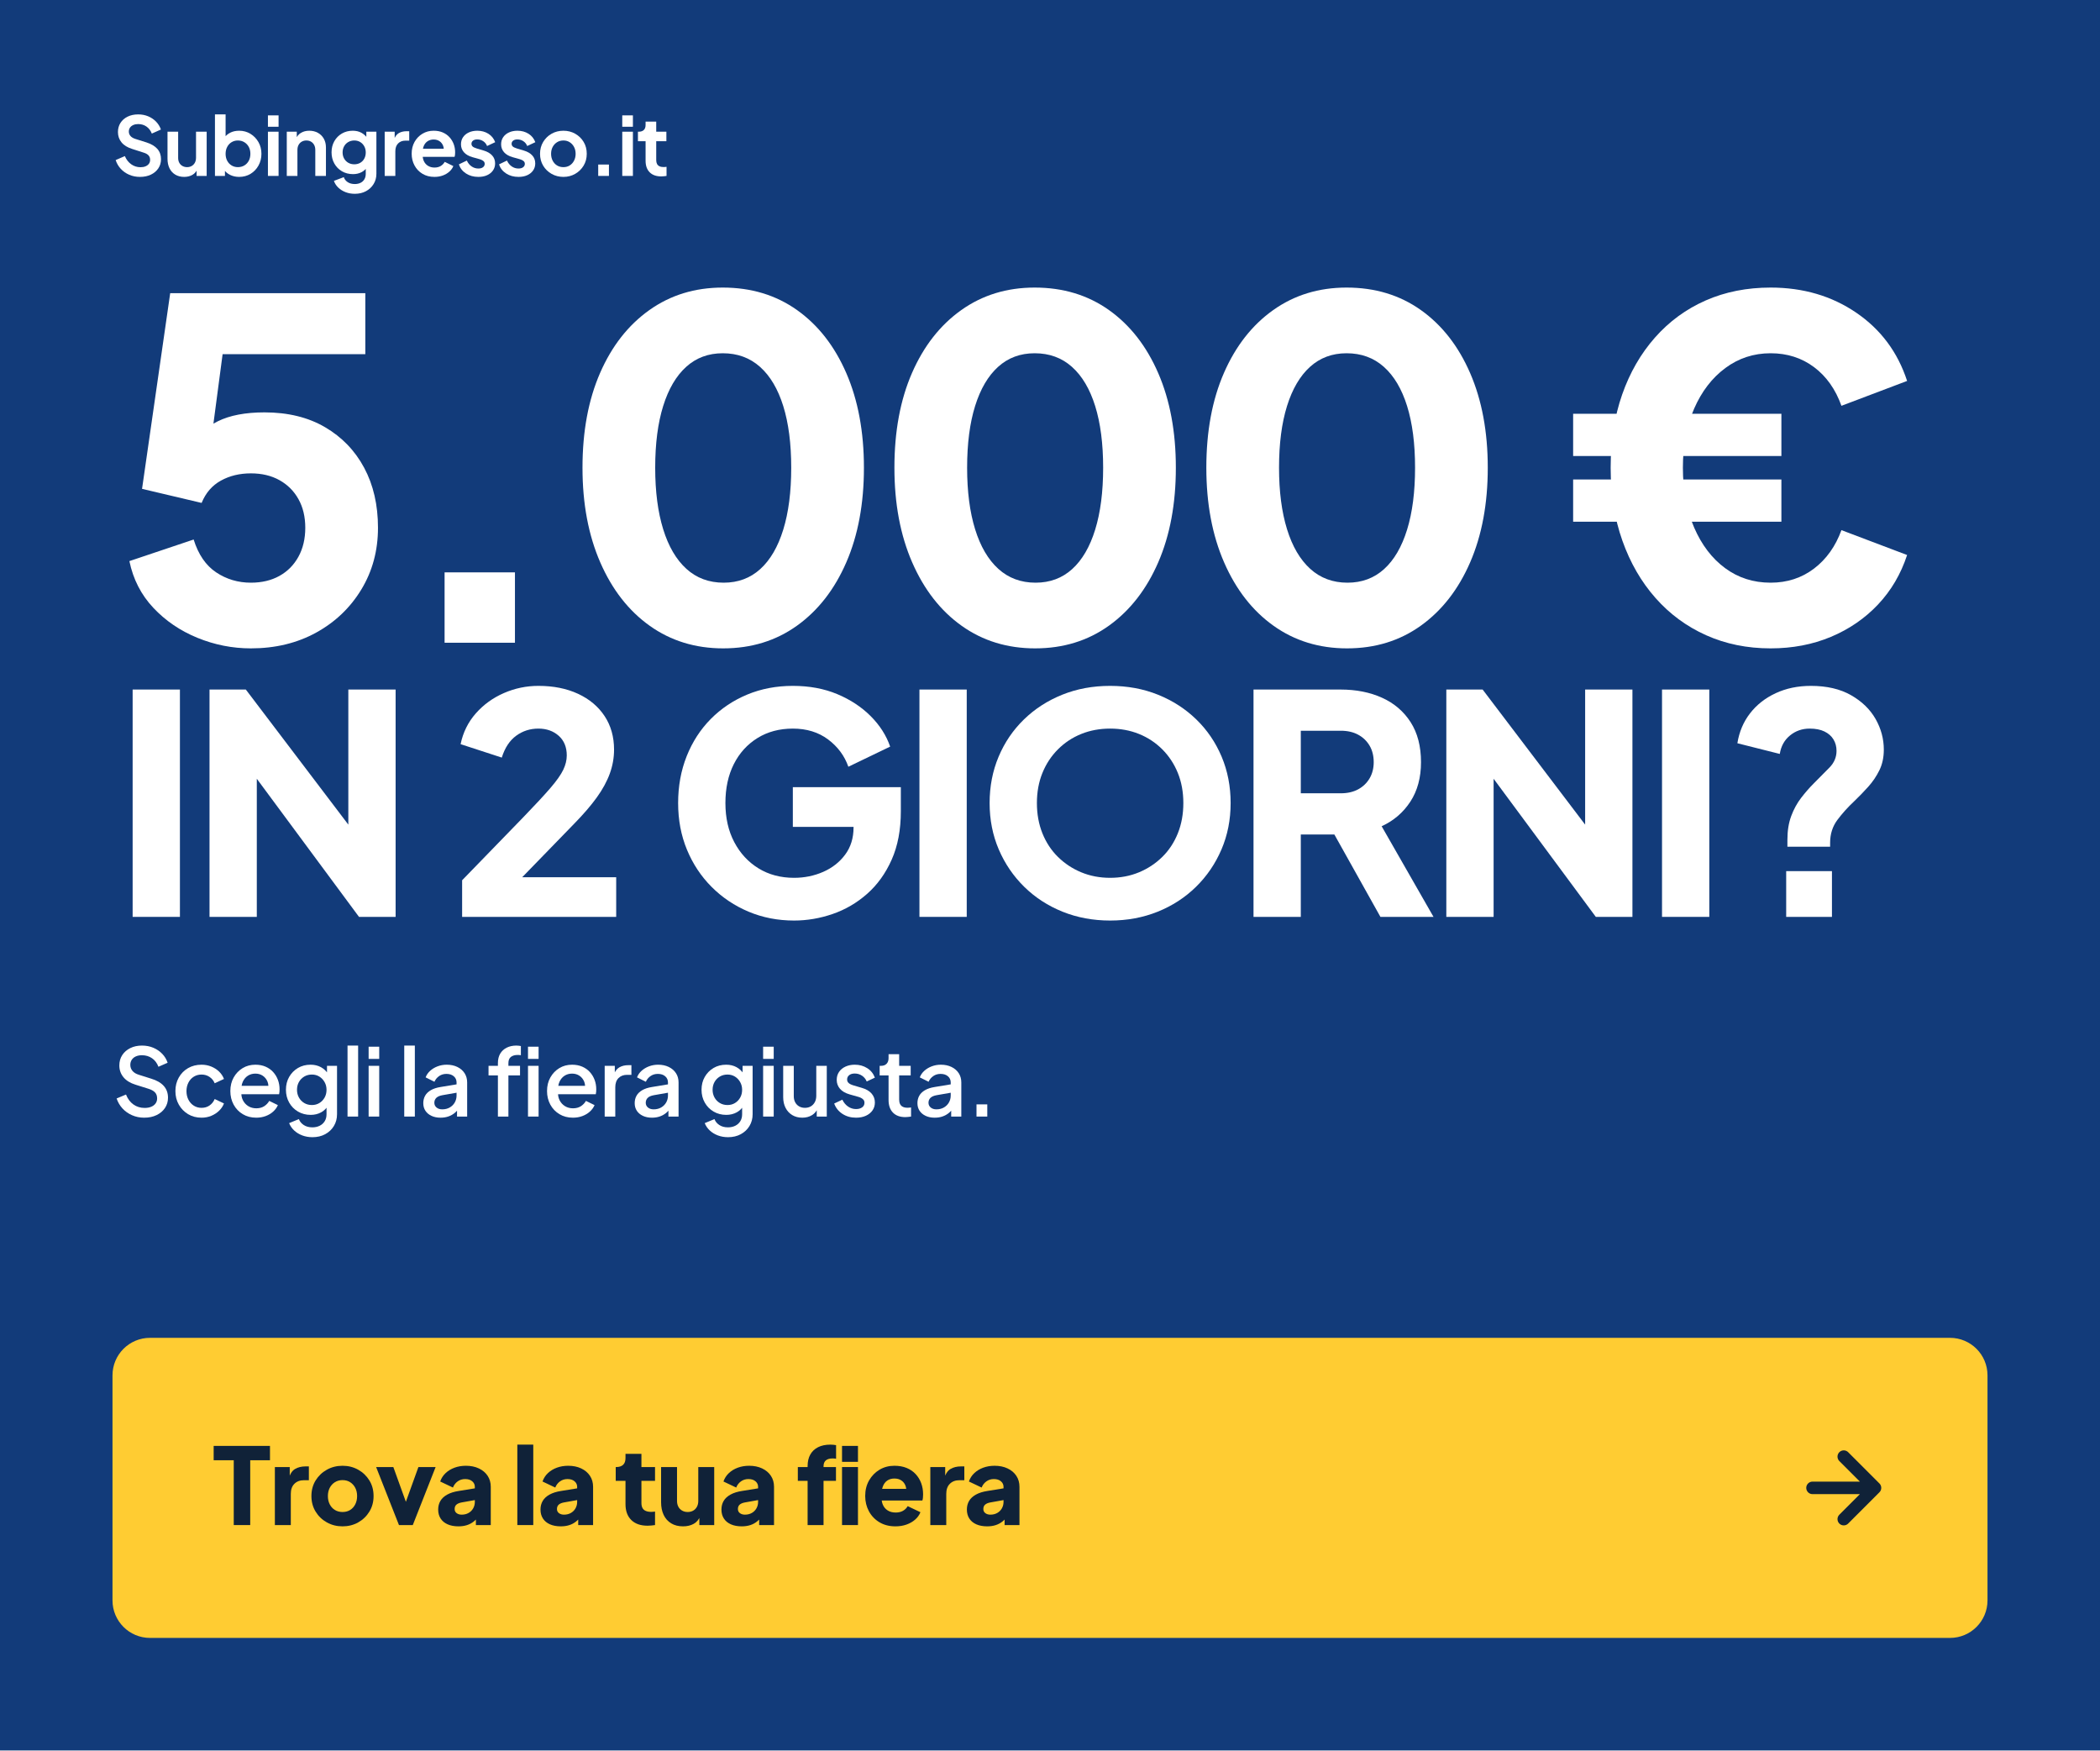
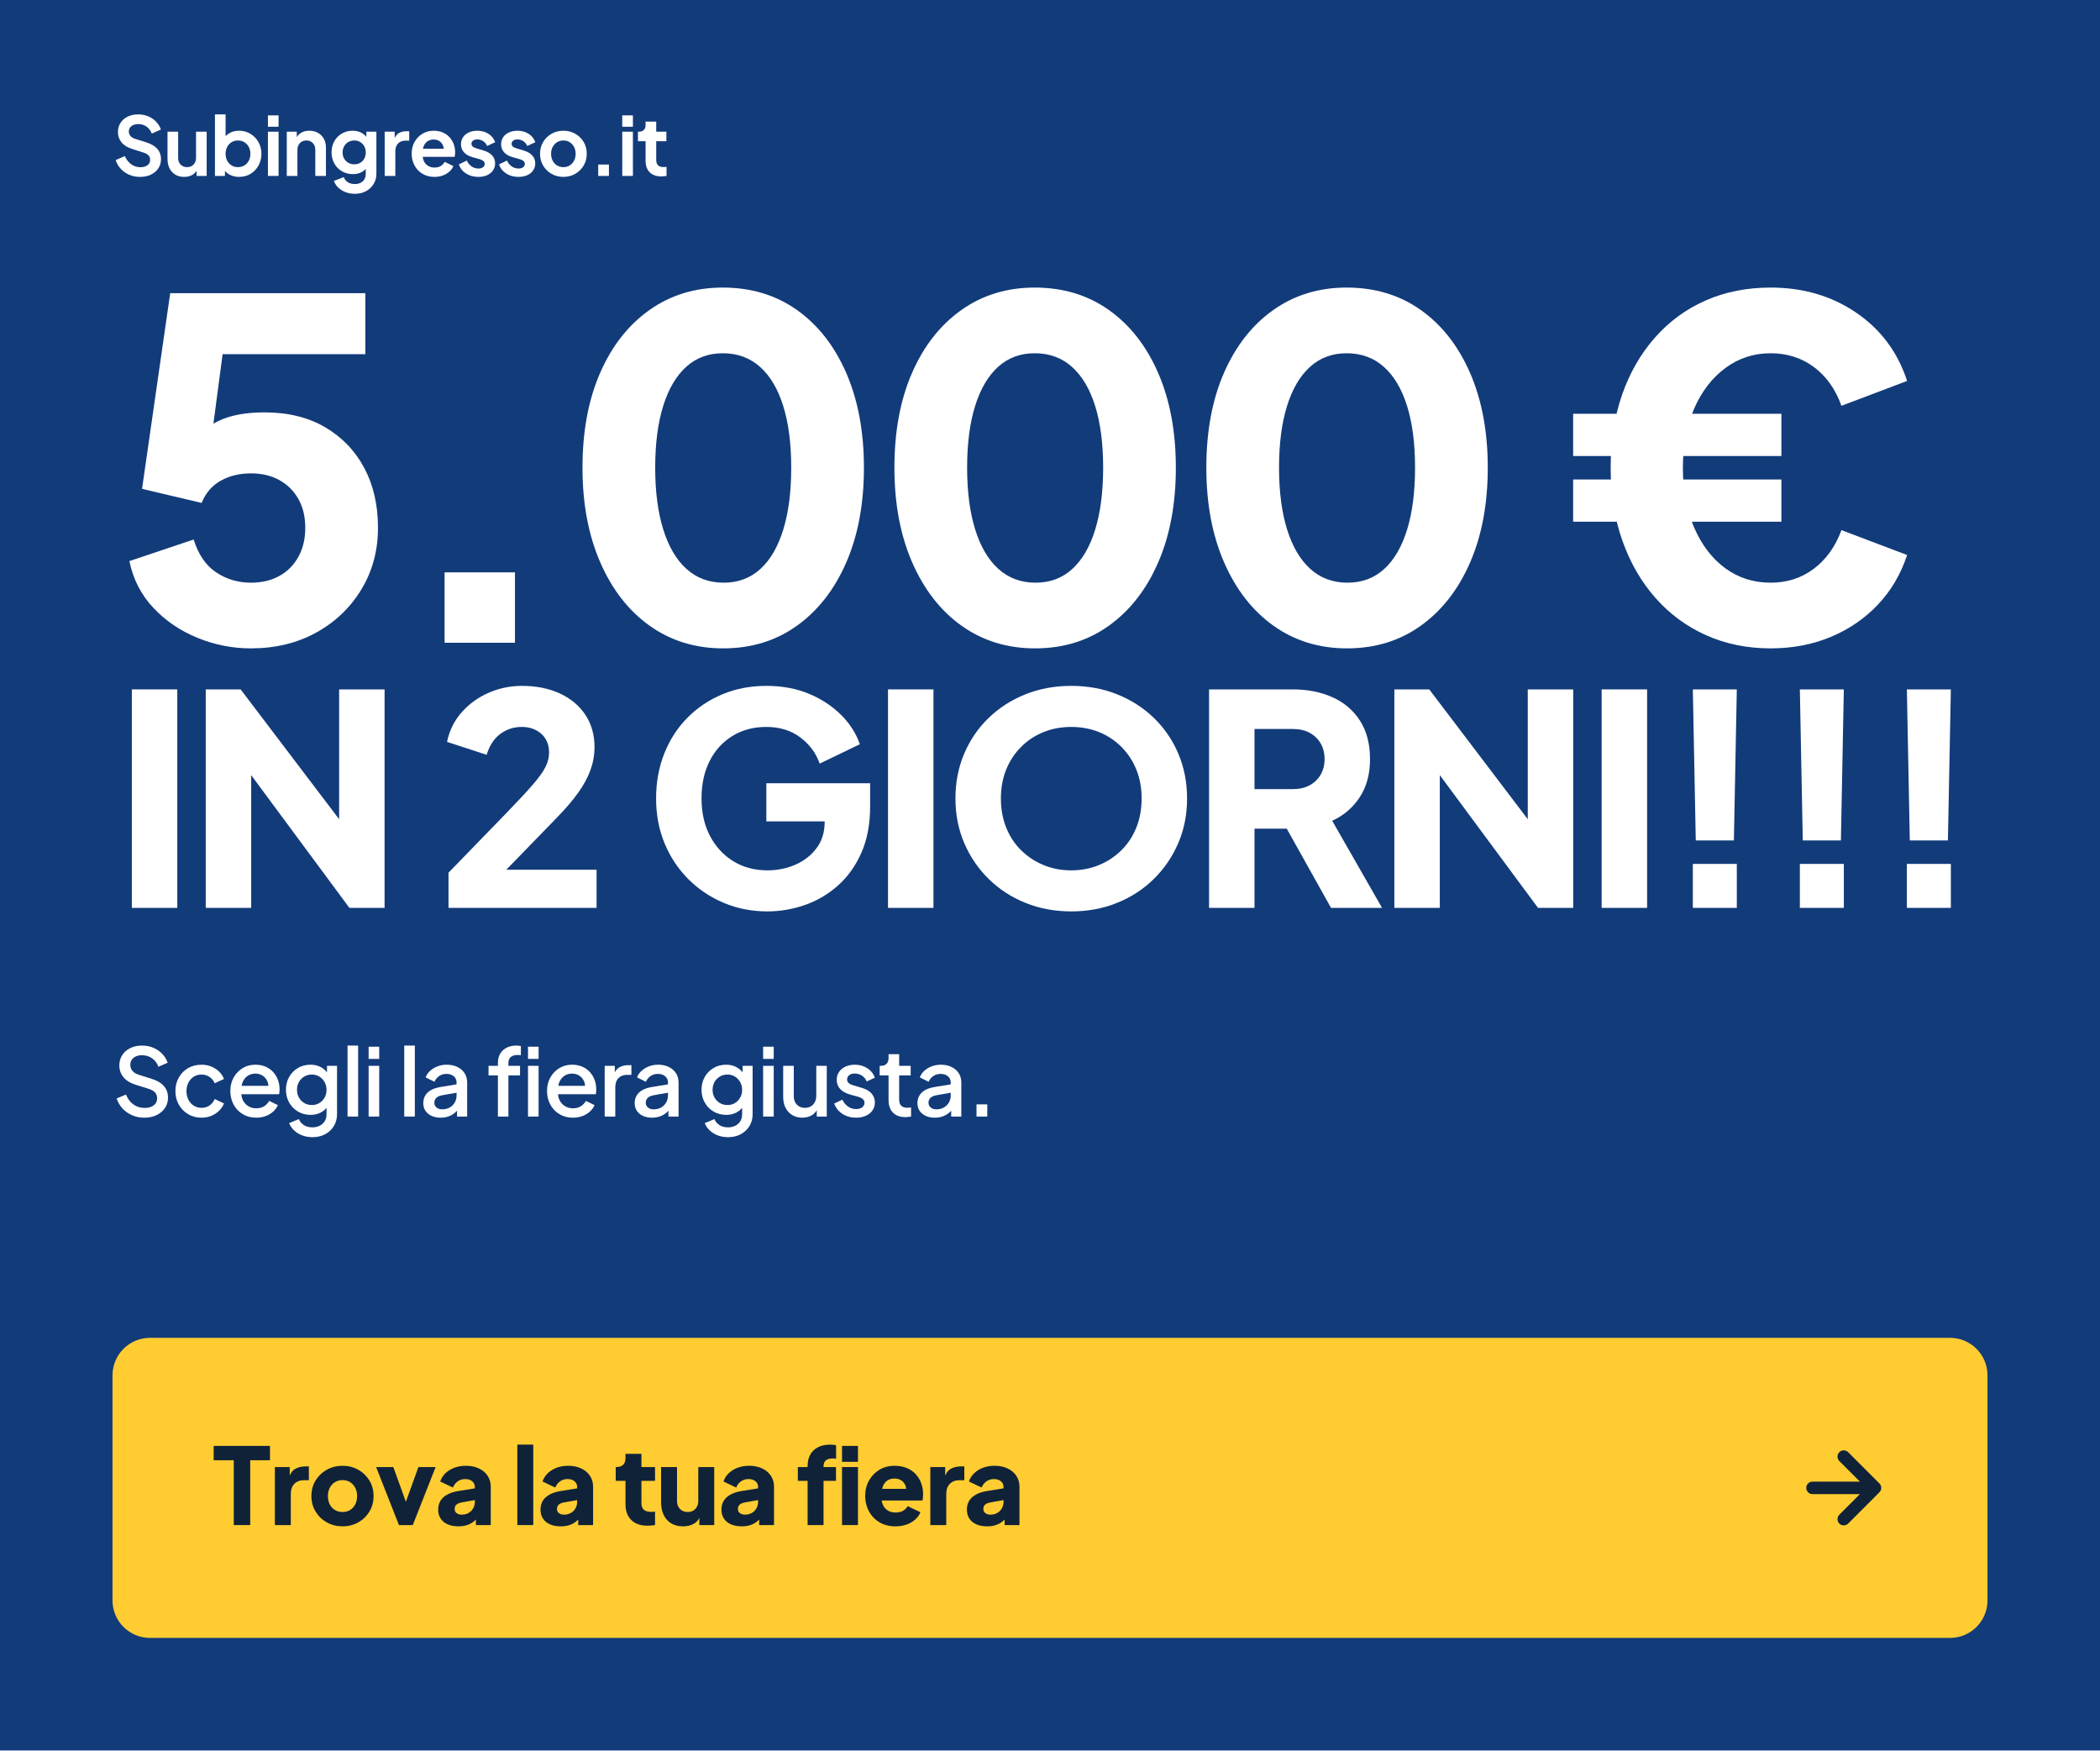
<svg xmlns="http://www.w3.org/2000/svg" width="336" height="280" viewBox="0 0 336 280" role="img" aria-labelledby="title desc">
  <rect width="336" height="280" fill="#123b7a" />
  <g fill="#ffffff">
    <path d="M338 -12Q267 -12 206.5 14.0Q146 40 102.5 86.5Q59 133 39 195L152 244Q179 180 230.0 143.5Q281 107 345 107Q381 107 407.5 118.5Q434 130 448.5 150.0Q463 170 463 198Q463 231 443.5 252.5Q424 274 385 286L242 332Q155 359 111.0 413.0Q67 467 67 540Q67 604 98.5 653.0Q130 702 186.5 729.5Q243 757 316 757Q383 757 439.0 733.5Q495 710 535.5 668.5Q576 627 596 571L484 521Q462 577 418.0 607.5Q374 638 316 638Q282 638 256.0 626.5Q230 615 215.5 594.5Q201 574 201 546Q201 515 221.0 491.5Q241 468 282 455L419 412Q508 383 552.5 332.0Q597 281 597 206Q597 142 564.0 93.0Q531 44 473.0 16.0Q415 -12 338 -12Z" transform="translate(18 28.14) scale(0.013 -0.013)" />
    <path d="M255 -12Q192 -12 145.5 16.0Q99 44 74.5 94.0Q50 144 50 211V544H181V222Q181 188 194.5 162.5Q208 137 233.5 122.5Q259 108 291 108Q323 108 348.0 122.5Q373 137 387.0 163.0Q401 189 401 225V544H532V0H408V107L419 88Q400 38 356.5 13.0Q313 -12 255 -12Z" transform="translate(26.151 28.14) scale(0.013 -0.013)" />
    <path d="M358 -12Q299 -12 249.5 11.5Q200 35 171 79L184 105V0H61V757H192V436L172 463Q200 507 248.0 531.5Q296 556 359 556Q436 556 498.0 518.0Q560 480 596.5 416.0Q633 352 633 272Q633 193 597.0 128.0Q561 63 499.0 25.5Q437 -12 358 -12ZM343 108Q388 108 423.0 129.0Q458 150 477.5 187.0Q497 224 497 272Q497 320 477.5 356.5Q458 393 423.0 414.5Q388 436 343 436Q300 436 265.5 415.0Q231 394 211.5 356.5Q192 319 192 272Q192 224 211.5 187.0Q231 150 265.5 129.0Q300 108 343 108Z" transform="translate(33.6 28.14) scale(0.013 -0.013)" />
    <path d="M61 0V544H192V0ZM61 605V745H192V605Z" transform="translate(42.076 28.14) scale(0.013 -0.013)" />
    <path d="M61 0V544H184V437L174 456Q193 505 236.5 530.5Q280 556 338 556Q398 556 444.5 530.0Q491 504 517.0 457.5Q543 411 543 350V0H412V319Q412 355 398.0 381.0Q384 407 359.5 421.5Q335 436 302 436Q270 436 245.0 421.5Q220 407 206.0 381.0Q192 355 192 319V0Z" transform="translate(45.092 28.14) scale(0.013 -0.013)" />
    <path d="M325 -220Q264 -220 212.0 -200.0Q160 -180 122.5 -144.5Q85 -109 68 -61L190 -15Q202 -53 237.5 -76.5Q273 -100 325 -100Q365 -100 395.5 -85.0Q426 -70 443.0 -41.5Q460 -13 460 27V151L485 121Q457 72 410.0 47.0Q363 22 303 22Q227 22 167.0 57.0Q107 92 73.0 153.0Q39 214 39 290Q39 367 73.0 427.0Q107 487 166.0 521.5Q225 556 300 556Q361 556 407.5 530.5Q454 505 485 457L467 424V544H591V27Q591 -44 556.5 -100.0Q522 -156 462.5 -188.0Q403 -220 325 -220ZM319 143Q361 143 392.5 161.5Q424 180 442.0 213.0Q460 246 460 289Q460 331 441.5 364.5Q423 398 391.5 417.0Q360 436 319 436Q278 436 245.0 417.0Q212 398 193.5 364.5Q175 331 175 289Q175 247 193.5 214.0Q212 181 244.5 162.0Q277 143 319 143Z" transform="translate(52.541 28.14) scale(0.013 -0.013)" />
    <path d="M61 0V544H184V423L174 441Q193 502 233.5 526.0Q274 550 331 550H363V434H316Q260 434 226.0 399.5Q192 365 192 303V0Z" transform="translate(60.757 28.14) scale(0.013 -0.013)" />
    <path d="M319 -12Q235 -12 172.0 26.0Q109 64 74.0 129.0Q39 194 39 273Q39 355 74.5 418.5Q110 482 171.5 519.0Q233 556 309 556Q373 556 421.5 535.0Q470 514 504.0 477.0Q538 440 556.0 392.5Q574 345 574 290Q574 276 572.5 261.0Q571 246 567 235H147V335H493L431 288Q440 334 426.5 370.0Q413 406 382.5 427.0Q352 448 309 448Q268 448 236.0 427.5Q204 407 187.5 367.5Q171 328 175 272Q171 222 188.5 183.5Q206 145 240.5 124.0Q275 103 320 103Q365 103 396.5 122.0Q428 141 446 173L552 121Q536 82 502.0 52.0Q468 22 421.5 5.0Q375 -12 319 -12Z" transform="translate(65.359 28.14) scale(0.013 -0.013)" />
    <path d="M268 -12Q181 -12 116.5 29.5Q52 71 28 142L126 189Q147 143 184.5 117.0Q222 91 268 91Q304 91 325.0 107.0Q346 123 346 149Q346 165 337.5 175.5Q329 186 314.5 193.5Q300 201 283 206L194 231Q125 251 89.5 292.0Q54 333 54 389Q54 439 79.5 476.5Q105 514 150.5 535.0Q196 556 255 556Q332 556 391.0 519.0Q450 482 475 415L375 368Q361 405 328.0 427.0Q295 449 254 449Q221 449 202.0 434.0Q183 419 183 395Q183 380 191.0 369.0Q199 358 213.5 351.0Q228 344 247 338L334 312Q401 292 437.5 252.0Q474 212 474 154Q474 105 448.0 67.5Q422 30 376.0 9.0Q330 -12 268 -12Z" transform="translate(73.055 28.14) scale(0.013 -0.013)" />
    <path d="M268 -12Q181 -12 116.5 29.5Q52 71 28 142L126 189Q147 143 184.5 117.0Q222 91 268 91Q304 91 325.0 107.0Q346 123 346 149Q346 165 337.5 175.5Q329 186 314.5 193.5Q300 201 283 206L194 231Q125 251 89.5 292.0Q54 333 54 389Q54 439 79.5 476.5Q105 514 150.5 535.0Q196 556 255 556Q332 556 391.0 519.0Q450 482 475 415L375 368Q361 405 328.0 427.0Q295 449 254 449Q221 449 202.0 434.0Q183 419 183 395Q183 380 191.0 369.0Q199 358 213.5 351.0Q228 344 247 338L334 312Q401 292 437.5 252.0Q474 212 474 154Q474 105 448.0 67.5Q422 30 376.0 9.0Q330 -12 268 -12Z" transform="translate(79.477 28.14) scale(0.013 -0.013)" />
    <path d="M327 -12Q247 -12 181.5 25.0Q116 62 77.5 126.0Q39 190 39 272Q39 354 77.5 418.0Q116 482 181.0 519.0Q246 556 327 556Q407 556 472.0 519.0Q537 482 575.5 418.5Q614 355 614 272Q614 190 575.0 126.0Q536 62 471.0 25.0Q406 -12 327 -12ZM327 108Q371 108 404.5 129.0Q438 150 457.5 187.5Q477 225 477 272Q477 320 457.5 356.5Q438 393 404.5 414.5Q371 436 327 436Q282 436 248.0 414.5Q214 393 194.5 356.5Q175 320 175 272Q175 225 194.5 187.5Q214 150 248.0 129.0Q282 108 327 108Z" transform="translate(85.899 28.14) scale(0.013 -0.013)" />
    <path d="M123 0V140H255V0Z" transform="translate(94.115 28.14) scale(0.013 -0.013)" />
    <path d="M61 0V544H192V0ZM61 605V745H192V605Z" transform="translate(98.769 28.14) scale(0.013 -0.013)" />
    <path d="M309 -6Q217 -6 166.5 44.5Q116 95 116 187V427H22V544H32Q72 544 94.0 565.0Q116 586 116 626V668H247V544H372V427H247V194Q247 167 256.5 148.0Q266 129 286.5 119.0Q307 109 339 109Q346 109 355.5 110.0Q365 111 374 112V0Q360 -2 342.0 -4.0Q324 -6 309 -6Z" transform="translate(101.785 28.14) scale(0.013 -0.013)" />
  </g>
  <g fill="#ffffff">
    <path d="M295 -12Q236 -12 181.0 10.5Q126 33 87.0 74.5Q48 116 36 174L173 220Q188 172 221.0 150.0Q254 128 295 128Q330 128 356.0 142.5Q382 157 396.5 183.5Q411 210 411 245Q411 280 396.5 306.0Q382 332 356.0 346.5Q330 361 295 361Q259 361 231.0 345.5Q203 330 190 298L63 328L123 745H539V615H186L244 685L203 375L161 412Q186 453 224.5 472.0Q263 491 324 491Q399 491 453.0 459.5Q507 428 536.5 373.0Q566 318 566 245Q566 172 530.5 113.5Q495 55 434.0 21.5Q373 -12 295 -12Z" transform="translate(18 102.8119) scale(0.07504876 -0.07504876)" />
    <path d="M129 0V150H279V0Z" transform="translate(61.4532 102.8119) scale(0.07504876 -0.07504876)" />
    <path d="M350 -12Q261 -12 193.5 36.0Q126 84 88.0 171.0Q50 258 50 373Q50 489 87.5 575.0Q125 661 192.5 709.0Q260 757 349 757Q440 757 507.5 709.0Q575 661 612.5 574.5Q650 488 650 373Q650 258 612.5 171.5Q575 85 507.5 36.5Q440 -12 350 -12ZM351 128Q397 128 429.0 157.0Q461 186 478.0 241.0Q495 296 495 373Q495 450 478.0 504.5Q461 559 428.5 588.0Q396 617 349 617Q303 617 271.0 588.0Q239 559 222.0 504.5Q205 450 205 373Q205 297 222.0 242.0Q239 187 271.5 157.5Q304 128 351 128Z" transform="translate(89.4464 102.8119) scale(0.07504876 -0.07504876)" />
    <path d="M350 -12Q261 -12 193.5 36.0Q126 84 88.0 171.0Q50 258 50 373Q50 489 87.5 575.0Q125 661 192.5 709.0Q260 757 349 757Q440 757 507.5 709.0Q575 661 612.5 574.5Q650 488 650 373Q650 258 612.5 171.5Q575 85 507.5 36.5Q440 -12 350 -12ZM351 128Q397 128 429.0 157.0Q461 186 478.0 241.0Q495 296 495 373Q495 450 478.0 504.5Q461 559 428.5 588.0Q396 617 349 617Q303 617 271.0 588.0Q239 559 222.0 504.5Q205 450 205 373Q205 297 222.0 242.0Q239 187 271.5 157.5Q304 128 351 128Z" transform="translate(139.3539 102.8119) scale(0.07504876 -0.07504876)" />
    <path d="M350 -12Q261 -12 193.5 36.0Q126 84 88.0 171.0Q50 258 50 373Q50 489 87.5 575.0Q125 661 192.5 709.0Q260 757 349 757Q440 757 507.5 709.0Q575 661 612.5 574.5Q650 488 650 373Q650 258 612.5 171.5Q575 85 507.5 36.5Q440 -12 350 -12ZM351 128Q397 128 429.0 157.0Q461 186 478.0 241.0Q495 296 495 373Q495 450 478.0 504.5Q461 559 428.5 588.0Q396 617 349 617Q303 617 271.0 588.0Q239 559 222.0 504.5Q205 450 205 373Q205 297 222.0 242.0Q239 187 271.5 157.5Q304 128 351 128Z" transform="translate(189.2613 102.8119) scale(0.07504876 -0.07504876)" />
    <path d="M443 -12Q368 -12 305.5 16.0Q243 44 197.5 95.5Q152 147 127.0 217.5Q102 288 102 373Q102 459 126.5 529.0Q151 599 196.5 650.5Q242 702 304.5 729.5Q367 757 443 757Q547 757 625.5 703.5Q704 650 734 558L594 505Q575 558 535.5 587.5Q496 617 443 617Q389 617 346.5 585.5Q304 554 280.0 499.0Q256 444 256 373Q256 301 280.0 245.5Q304 190 346.0 159.0Q388 128 443 128Q496 128 535.5 158.0Q575 188 594 240L734 187Q714 126 672.0 81.5Q630 37 571.5 12.5Q513 -12 443 -12ZM22 258V348H466V258ZM22 398V488H466V398Z" transform="translate(250.0508 102.8119) scale(0.07504876 -0.07504876)" />
  </g>
  <g fill="#ffffff">
-     <path d="M66 0V745H221V0Z" transform="translate(18 146.6642) scale(0.04881339 -0.04881339)" />
-     <path d="M66 0V745H185L585 218L521 203V745H676V0H556L163 531L221 546V0Z" transform="translate(30.301 146.6642) scale(0.04881339 -0.04881339)" />
-     <path d="M42 0V120L242 326Q301 387 331.5 422.5Q362 458 373.5 482.0Q385 506 385 529Q385 570 358.5 593.5Q332 617 292 617Q251 617 219.0 593.5Q187 570 172 522L37 566Q49 624 87.0 667.0Q125 710 179.0 733.5Q233 757 292 757Q366 757 422.0 731.0Q478 705 509.0 658.0Q540 611 540 548Q540 508 526.0 469.5Q512 431 483.5 391.5Q455 352 410 306L239 130H547V0Z" transform="translate(71.89 146.6642) scale(0.04881339 -0.04881339)" />
-     <path d="M424 -12Q344 -12 275.0 17.0Q206 46 154.0 98.0Q102 150 73.0 220.0Q44 290 44 373Q44 456 72.0 526.5Q100 597 151.0 648.5Q202 700 270.5 728.5Q339 757 420 757Q501 757 565.5 730.0Q630 703 675.0 658.0Q720 613 739 558L602 492Q583 546 535.5 581.5Q488 617 420 617Q354 617 304.0 586.0Q254 555 226.5 500.5Q199 446 199 373Q199 300 228.0 245.0Q257 190 307.5 159.0Q358 128 424 128Q475 128 519.5 147.5Q564 167 591.5 204.0Q619 241 619 293V355L690 295H420V425H774V346Q774 255 744.0 187.5Q714 120 663.5 75.5Q613 31 550.5 9.5Q488 -12 424 -12Z" transform="translate(106.3522 146.6642) scale(0.04881339 -0.04881339)" />
-     <path d="M66 0V745H221V0Z" transform="translate(143.8897 146.6642) scale(0.04881339 -0.04881339)" />
-     <path d="M439 -12Q355 -12 283.0 17.0Q211 46 157.5 98.5Q104 151 74.0 221.0Q44 291 44 373Q44 455 73.5 525.0Q103 595 156.5 647.0Q210 699 282.0 728.0Q354 757 439 757Q524 757 596.0 728.0Q668 699 721.5 647.0Q775 595 804.5 525.0Q834 455 834 373Q834 291 804.0 221.0Q774 151 720.5 98.5Q667 46 595.0 17.0Q523 -12 439 -12ZM439 128Q490 128 533.5 146.0Q577 164 610.0 196.5Q643 229 661.0 274.0Q679 319 679 373Q679 427 661.0 471.5Q643 516 610.0 549.0Q577 582 533.5 599.5Q490 617 439 617Q388 617 344.5 599.5Q301 582 268.0 549.0Q235 516 217.0 471.5Q199 427 199 373Q199 319 217.0 274.0Q235 229 268.0 196.5Q301 164 344.5 146.0Q388 128 439 128Z" transform="translate(156.1907 146.6642) scale(0.04881339 -0.04881339)" />
-     <path d="M66 0V745H351Q428 745 487.5 718.0Q547 691 581.0 638.0Q615 585 615 507Q615 431 580.0 377.5Q545 324 486 297L656 0H482L298 329L398 270H221V0ZM221 405H352Q385 405 409.0 418.0Q433 431 446.5 454.0Q460 477 460 507Q460 538 446.5 561.0Q433 584 409.0 597.0Q385 610 352 610H221Z" transform="translate(197.3404 146.6642) scale(0.04881339 -0.04881339)" />
-     <path d="M66 0V745H185L585 218L521 203V745H676V0H556L163 531L221 546V0Z" transform="translate(228.1905 146.6642) scale(0.04881339 -0.04881339)" />
-     <path d="M66 0V745H221V0Z" transform="translate(262.7015 146.6642) scale(0.04881339 -0.04881339)" />
-     <path d="M225 230V253Q225 297 237.5 330.5Q250 364 270.0 390.0Q290 416 311 437Q340 466 363.0 489.5Q386 513 386 544Q386 565 376.0 581.5Q366 598 346.5 607.5Q327 617 298 617Q261 617 233.5 594.5Q206 572 200 534L61 569Q70 625 102.5 667.0Q135 709 186.5 733.0Q238 757 302 757Q380 757 433.5 726.5Q487 696 514.0 648.5Q541 601 541 548Q541 510 526.5 480.5Q512 451 490.0 426.5Q468 402 444 379Q413 350 389.0 318.0Q365 286 365 243V230ZM221 0V150H371V0Z" transform="translate(275.0025 146.6642) scale(0.04881339 -0.04881339)" />
+     <path d="M66 0V745H221V0Z" transform="translate(18 145.2246) scale(0.04691165 -0.04691165)" />
+     <path d="M66 0V745H185L585 218L521 203V745H676V0H556L163 531L221 546V0Z" transform="translate(29.8217 145.2246) scale(0.04691165 -0.04691165)" />
+     <path d="M42 0V120L242 326Q301 387 331.5 422.5Q362 458 373.5 482.0Q385 506 385 529Q385 570 358.5 593.5Q332 617 292 617Q251 617 219.0 593.5Q187 570 172 522L37 566Q49 624 87.0 667.0Q125 710 179.0 733.5Q233 757 292 757Q366 757 422.0 731.0Q478 705 509.0 658.0Q540 611 540 548Q540 508 526.0 469.5Q512 431 483.5 391.5Q455 352 410 306L239 130H547V0Z" transform="translate(69.7905 145.2246) scale(0.04691165 -0.04691165)" />
+     <path d="M424 -12Q344 -12 275.0 17.0Q206 46 154.0 98.0Q102 150 73.0 220.0Q44 290 44 373Q44 456 72.0 526.5Q100 597 151.0 648.5Q202 700 270.5 728.5Q339 757 420 757Q501 757 565.5 730.0Q630 703 675.0 658.0Q720 613 739 558L602 492Q583 546 535.5 581.5Q488 617 420 617Q354 617 304.0 586.0Q254 555 226.5 500.5Q199 446 199 373Q199 300 228.0 245.0Q257 190 307.5 159.0Q358 128 424 128Q475 128 519.5 147.5Q564 167 591.5 204.0Q619 241 619 293V355L690 295H420V425H774V346Q774 255 744.0 187.5Q714 120 663.5 75.5Q613 31 550.5 9.5Q488 -12 424 -12Z" transform="translate(102.9101 145.2246) scale(0.04691165 -0.04691165)" />
+     <path d="M66 0V745H221V0Z" transform="translate(138.9851 145.2246) scale(0.04691165 -0.04691165)" />
+     <path d="M439 -12Q355 -12 283.0 17.0Q211 46 157.5 98.5Q104 151 74.0 221.0Q44 291 44 373Q44 455 73.5 525.0Q103 595 156.5 647.0Q210 699 282.0 728.0Q354 757 439 757Q524 757 596.0 728.0Q668 699 721.5 647.0Q775 595 804.5 525.0Q834 455 834 373Q834 291 804.0 221.0Q774 151 720.5 98.5Q667 46 595.0 17.0Q523 -12 439 -12ZM439 128Q490 128 533.5 146.0Q577 164 610.0 196.5Q643 229 661.0 274.0Q679 319 679 373Q679 427 661.0 471.5Q643 516 610.0 549.0Q577 582 533.5 599.5Q490 617 439 617Q388 617 344.5 599.5Q301 582 268.0 549.0Q235 516 217.0 471.5Q199 427 199 373Q199 319 217.0 274.0Q235 229 268.0 196.5Q301 164 344.5 146.0Q388 128 439 128Z" transform="translate(150.8069 145.2246) scale(0.04691165 -0.04691165)" />
+     <path d="M66 0V745H351Q428 745 487.5 718.0Q547 691 581.0 638.0Q615 585 615 507Q615 431 580.0 377.5Q545 324 486 297L656 0H482L298 329L398 270H221V0ZM221 405H352Q385 405 409.0 418.0Q433 431 446.5 454.0Q460 477 460 507Q460 538 446.5 561.0Q433 584 409.0 597.0Q385 610 352 610H221Z" transform="translate(190.3534 145.2246) scale(0.04691165 -0.04691165)" />
+     <path d="M66 0V745H185L585 218L521 203V745H676V0H556L163 531L221 546V0Z" transform="translate(220.0016 145.2246) scale(0.04691165 -0.04691165)" />
+     <path d="M66 0V745H221V0Z" transform="translate(253.1681 145.2246) scale(0.04691165 -0.04691165)" />
+     <path d="M135 230 125 745H275L265 230ZM125 0V150H275V0Z" transform="translate(264.9898 145.2246) scale(0.04691165 -0.04691165)" />
+     <path d="M135 230 125 745H275L265 230ZM125 0V150H275V0Z" transform="translate(282.1126 145.2246) scale(0.04691165 -0.04691165)" />
+     <path d="M135 230 125 745H275L265 230ZM125 0V150H275V0Z" transform="translate(299.2353 145.2246) scale(0.04691165 -0.04691165)" />
  </g>
  <g fill="#ffffff">
    <path d="M338 -12Q268 -12 208.0 14.5Q148 41 106.0 87.0Q64 133 44 193L144 235Q171 166 223.0 129.0Q275 92 343 92Q383 92 413.0 104.5Q443 117 459.5 140.0Q476 163 476 193Q476 234 453.0 258.0Q430 282 385 296L245 340Q161 366 117.0 419.5Q73 473 73 545Q73 608 104.0 655.5Q135 703 189.5 730.0Q244 757 314 757Q381 757 436.0 733.5Q491 710 530.5 669.0Q570 628 588 574L490 531Q468 590 421.5 622.0Q375 654 314 654Q277 654 249.0 641.5Q221 629 205.5 605.5Q190 582 190 551Q190 515 213.0 487.0Q236 459 283 445L413 404Q502 377 547.0 326.5Q592 276 592 201Q592 139 559.5 91.0Q527 43 470.0 15.5Q413 -12 338 -12Z" transform="translate(18 178.605) scale(0.015 -0.015)" />
    <path d="M323 -12Q242 -12 179.5 25.5Q117 63 80.5 127.0Q44 191 44 272Q44 352 80.0 416.0Q116 480 179.0 516.5Q242 553 323 553Q378 553 426.0 533.5Q474 514 509.5 480.0Q545 446 562 401L463 355Q446 397 408.5 422.5Q371 448 323 448Q277 448 240.5 425.5Q204 403 183.0 362.5Q162 322 162 271Q162 220 183.0 179.5Q204 139 240.5 116.0Q277 93 323 93Q372 93 408.5 118.5Q445 144 463 187L562 140Q546 97 510.5 62.5Q475 28 427.0 8.0Q379 -12 323 -12Z" transform="translate(27.405 178.605) scale(0.015 -0.015)" />
    <path d="M320 -12Q239 -12 176.5 25.5Q114 63 79.0 127.5Q44 192 44 272Q44 354 79.5 417.0Q115 480 175.0 516.5Q235 553 311 553Q372 553 420.0 532.0Q468 511 501.0 474.5Q534 438 551.5 391.0Q569 344 569 291Q569 278 568.0 264.0Q567 250 564 238H133V328H500L446 287Q456 336 439.5 374.5Q423 413 389.5 435.5Q356 458 311 458Q266 458 231.0 435.5Q196 413 177.0 371.5Q158 330 162 271Q157 216 177.5 175.0Q198 134 235.5 111.0Q273 88 321 88Q370 88 404.5 110.0Q439 132 459 167L551 122Q535 84 501.5 53.5Q468 23 421.5 5.5Q375 -12 320 -12Z" transform="translate(36.195 178.605) scale(0.015 -0.015)" />
    <path d="M327 -220Q268 -220 218.0 -201.0Q168 -182 132.0 -148.5Q96 -115 78 -70L182 -27Q196 -65 233.5 -90.0Q271 -115 326 -115Q369 -115 403.0 -98.5Q437 -82 457.0 -50.5Q477 -19 477 25V147L497 124Q469 72 419.5 45.0Q370 18 308 18Q233 18 173.0 53.0Q113 88 78.5 149.0Q44 210 44 286Q44 363 78.5 423.0Q113 483 172.0 518.0Q231 553 307 553Q369 553 417.5 526.5Q466 500 497 450L482 422V541H589V25Q589 -45 555.5 -100.5Q522 -156 463.0 -188.0Q404 -220 327 -220ZM321 123Q366 123 401.0 144.5Q436 166 456.5 202.5Q477 239 477 285Q477 331 456.0 368.0Q435 405 400.0 426.5Q365 448 321 448Q275 448 239.0 426.5Q203 405 182.5 368.5Q162 332 162 285Q162 240 182.5 203.0Q203 166 239.0 144.5Q275 123 321 123Z" transform="translate(45.09 178.605) scale(0.015 -0.015)" />
    <path d="M66 0V757H179V0Z" transform="translate(54.615 178.605) scale(0.015 -0.015)" />
    <path d="M66 0V541H179V0ZM66 615V745H179V615Z" transform="translate(57.99 178.605) scale(0.015 -0.015)" />
    <path d="M66 0V757H179V0Z" transform="translate(63.69 178.605) scale(0.015 -0.015)" />
    <path d="M228 -12Q173 -12 131.5 7.5Q90 27 67.0 61.5Q44 96 44 143Q44 187 63.5 222.0Q83 257 124.0 281.0Q165 305 227 315L415 346V257L249 228Q204 220 183.0 199.5Q162 179 162 147Q162 116 185.5 96.5Q209 77 246 77Q292 77 326.5 97.0Q361 117 380.0 150.5Q399 184 399 225V364Q399 404 369.5 429.5Q340 455 291 455Q246 455 212.5 431.5Q179 408 163 371L69 418Q84 458 118.0 488.5Q152 519 197.5 536.0Q243 553 294 553Q358 553 407.5 529.0Q457 505 484.5 462.5Q512 420 512 364V0H404V98L427 95Q408 62 378.5 38.0Q349 14 311.5 1.0Q274 -12 228 -12Z" transform="translate(67.065 178.605) scale(0.015 -0.015)" />
    <path d="M127 0V439H27V541H127V569Q127 630 152.0 671.5Q177 713 221.5 735.0Q266 757 324 757Q335 757 349.0 755.5Q363 754 372 752V654Q364 656 354.0 656.5Q344 657 338 657Q293 657 266.0 636.5Q239 616 239 569V541H363V439H239V0Z" transform="translate(77.76 178.605) scale(0.015 -0.015)" />
    <path d="M66 0V541H179V0ZM66 615V745H179V615Z" transform="translate(83.49 178.605) scale(0.015 -0.015)" />
    <path d="M320 -12Q239 -12 176.5 25.5Q114 63 79.0 127.5Q44 192 44 272Q44 354 79.5 417.0Q115 480 175.0 516.5Q235 553 311 553Q372 553 420.0 532.0Q468 511 501.0 474.5Q534 438 551.5 391.0Q569 344 569 291Q569 278 568.0 264.0Q567 250 564 238H133V328H500L446 287Q456 336 439.5 374.5Q423 413 389.5 435.5Q356 458 311 458Q266 458 231.0 435.5Q196 413 177.0 371.5Q158 330 162 271Q157 216 177.5 175.0Q198 134 235.5 111.0Q273 88 321 88Q370 88 404.5 110.0Q439 132 459 167L551 122Q535 84 501.5 53.5Q468 23 421.5 5.5Q375 -12 320 -12Z" transform="translate(86.865 178.605) scale(0.015 -0.015)" />
    <path d="M66 0V541H174V432L164 448Q182 501 222.0 524.5Q262 548 318 548H351V445H304Q248 445 213.5 410.5Q179 376 179 312V0Z" transform="translate(95.76 178.605) scale(0.015 -0.015)" />
    <path d="M228 -12Q173 -12 131.5 7.5Q90 27 67.0 61.5Q44 96 44 143Q44 187 63.5 222.0Q83 257 124.0 281.0Q165 305 227 315L415 346V257L249 228Q204 220 183.0 199.5Q162 179 162 147Q162 116 185.5 96.5Q209 77 246 77Q292 77 326.5 97.0Q361 117 380.0 150.5Q399 184 399 225V364Q399 404 369.5 429.5Q340 455 291 455Q246 455 212.5 431.5Q179 408 163 371L69 418Q84 458 118.0 488.5Q152 519 197.5 536.0Q243 553 294 553Q358 553 407.5 529.0Q457 505 484.5 462.5Q512 420 512 364V0H404V98L427 95Q408 62 378.5 38.0Q349 14 311.5 1.0Q274 -12 228 -12Z" transform="translate(100.89 178.605) scale(0.015 -0.015)" />
    <path d="M327 -220Q268 -220 218.0 -201.0Q168 -182 132.0 -148.5Q96 -115 78 -70L182 -27Q196 -65 233.5 -90.0Q271 -115 326 -115Q369 -115 403.0 -98.5Q437 -82 457.0 -50.5Q477 -19 477 25V147L497 124Q469 72 419.5 45.0Q370 18 308 18Q233 18 173.0 53.0Q113 88 78.5 149.0Q44 210 44 286Q44 363 78.5 423.0Q113 483 172.0 518.0Q231 553 307 553Q369 553 417.5 526.5Q466 500 497 450L482 422V541H589V25Q589 -45 555.5 -100.5Q522 -156 463.0 -188.0Q404 -220 327 -220ZM321 123Q366 123 401.0 144.5Q436 166 456.5 202.5Q477 239 477 285Q477 331 456.0 368.0Q435 405 400.0 426.5Q365 448 321 448Q275 448 239.0 426.5Q203 405 182.5 368.5Q162 332 162 285Q162 240 182.5 203.0Q203 166 239.0 144.5Q275 123 321 123Z" transform="translate(111.585 178.605) scale(0.015 -0.015)" />
    <path d="M66 0V541H179V0ZM66 615V745H179V615Z" transform="translate(121.11 178.605) scale(0.015 -0.015)" />
    <path d="M259 -12Q198 -12 152.0 15.5Q106 43 80.5 92.5Q55 142 55 207V541H168V217Q168 180 183.0 152.0Q198 124 225.0 108.5Q252 93 287 93Q323 93 350.0 109.0Q377 125 392.5 154.0Q408 183 408 222V541H520V0H413V106L425 92Q406 42 362.0 15.0Q318 -12 259 -12Z" transform="translate(124.485 178.605) scale(0.015 -0.015)" />
    <path d="M266 -12Q183 -12 120.5 29.0Q58 70 33 139L120 180Q142 134 180.5 107.0Q219 80 266 80Q306 80 331.0 98.0Q356 116 356 147Q356 167 345.0 179.5Q334 192 317.5 200.0Q301 208 284 212L199 236Q129 256 94.5 296.5Q60 337 60 391Q60 440 85.0 476.5Q110 513 154.0 533.0Q198 553 253 553Q327 553 385.0 516.5Q443 480 467 415L380 374Q364 413 329.5 436.0Q295 459 252 459Q215 459 193.0 441.5Q171 424 171 396Q171 377 181.0 364.5Q191 352 207.0 344.5Q223 337 240 332L328 306Q395 287 431.0 246.5Q467 206 467 150Q467 102 441.5 65.5Q416 29 371.0 8.5Q326 -12 266 -12Z" transform="translate(132.975 178.605) scale(0.015 -0.015)" />
    <path d="M300 -6Q215 -6 168.0 42.0Q121 90 121 177V439H26V541H41Q79 541 100.0 563.0Q121 585 121 623V665H234V541H357V439H234V182Q234 154 243.0 134.5Q252 115 272.0 104.5Q292 94 324 94Q332 94 342.0 95.0Q352 96 361 97V0Q347 -2 330.0 -4.0Q313 -6 300 -6Z" transform="translate(140.355 178.605) scale(0.015 -0.015)" />
    <path d="M228 -12Q173 -12 131.5 7.5Q90 27 67.0 61.5Q44 96 44 143Q44 187 63.5 222.0Q83 257 124.0 281.0Q165 305 227 315L415 346V257L249 228Q204 220 183.0 199.5Q162 179 162 147Q162 116 185.5 96.5Q209 77 246 77Q292 77 326.5 97.0Q361 117 380.0 150.5Q399 184 399 225V364Q399 404 369.5 429.5Q340 455 291 455Q246 455 212.5 431.5Q179 408 163 371L69 418Q84 458 118.0 488.5Q152 519 197.5 536.0Q243 553 294 553Q358 553 407.5 529.0Q457 505 484.5 462.5Q512 420 512 364V0H404V98L427 95Q408 62 378.5 38.0Q349 14 311.5 1.0Q274 -12 228 -12Z" transform="translate(146.13 178.605) scale(0.015 -0.015)" />
    <path d="M116 0V130H231V0Z" transform="translate(154.5 178.605) scale(0.015 -0.015)" />
  </g>
  <rect x="18" y="214" width="300" height="48" rx="6" fill="#ffcc32" />
  <g fill="#102238">
    <path d="M200 0V610H11V745H541V610H355V0Z" transform="translate(34 243.95) scale(0.017 -0.017)" />
    <path d="M55 0V546H195V415L185 434Q203 503 244.5 527.5Q286 552 343 552H375V422H328Q273 422 239.0 388.5Q205 355 205 294V0Z" transform="translate(43.044 243.95) scale(0.017 -0.017)" />
    <path d="M326 -12Q245 -12 178.5 25.0Q112 62 72.5 126.5Q33 191 33 273Q33 356 72.5 420.0Q112 484 178.5 521.0Q245 558 326 558Q407 558 473.0 521.0Q539 484 578.5 420.0Q618 356 618 273Q618 191 578.5 126.5Q539 62 473.0 25.0Q407 -12 326 -12ZM326 123Q367 123 397.5 142.0Q428 161 445.5 195.0Q463 229 463 273Q463 317 445.5 350.5Q428 384 397.5 403.5Q367 423 326 423Q285 423 254.0 403.5Q223 384 205.5 350.5Q188 317 188 273Q188 229 205.5 195.0Q223 161 254.0 142.0Q285 123 326 123Z" transform="translate(49.266 243.95) scale(0.017 -0.017)" />
    <path d="M226 0 11 546H173L322 133H260L409 546H571L356 0Z" transform="translate(59.993 243.95) scale(0.017 -0.017)" />
    <path d="M224 -12Q165 -12 122.0 7.0Q79 26 56.0 61.5Q33 97 33 146Q33 192 54.0 227.5Q75 263 118.5 287.0Q162 311 227 321L394 348V238L254 213Q222 207 205.0 192.5Q188 178 188 151Q188 126 207.0 112.0Q226 98 254 98Q291 98 319.0 114.0Q347 130 362.5 157.5Q378 185 378 218V360Q378 391 353.5 412.0Q329 433 287 433Q247 433 216.5 411.0Q186 389 172 353L52 410Q68 456 103.0 489.0Q138 522 187.0 540.0Q236 558 294 558Q363 558 416.0 533.0Q469 508 498.5 463.5Q528 419 528 360V0H388V88L422 94Q398 58 369.0 34.5Q340 11 304.0 -0.5Q268 -12 224 -12Z" transform="translate(69.547 243.95) scale(0.017 -0.017)" />
    <path d="M55 0V757H205V0Z" transform="translate(81.838 243.95) scale(0.017 -0.017)" />
    <path d="M224 -12Q165 -12 122.0 7.0Q79 26 56.0 61.5Q33 97 33 146Q33 192 54.0 227.5Q75 263 118.5 287.0Q162 311 227 321L394 348V238L254 213Q222 207 205.0 192.5Q188 178 188 151Q188 126 207.0 112.0Q226 98 254 98Q291 98 319.0 114.0Q347 130 362.5 157.5Q378 185 378 218V360Q378 391 353.5 412.0Q329 433 287 433Q247 433 216.5 411.0Q186 389 172 353L52 410Q68 456 103.0 489.0Q138 522 187.0 540.0Q236 558 294 558Q363 558 416.0 533.0Q469 508 498.5 463.5Q528 419 528 360V0H388V88L422 94Q398 58 369.0 34.5Q340 11 304.0 -0.5Q268 -12 224 -12Z" transform="translate(85.918 243.95) scale(0.017 -0.017)" />
    <path d="M318 -6Q219 -6 164.5 47.5Q110 101 110 197V416H18V546H23Q65 546 87.5 567.0Q110 588 110 630V670H260V546H388V416H260V207Q260 179 270.0 160.5Q280 142 301.0 133.0Q322 124 353 124Q360 124 369.0 125.0Q378 126 388 127V0Q373 -2 354.0 -4.0Q335 -6 318 -6Z" transform="translate(98.209 243.95) scale(0.017 -0.017)" />
    <path d="M251 -12Q185 -12 138.5 16.5Q92 45 68.0 96.0Q44 147 44 215V546H194V227Q194 196 206.5 172.5Q219 149 242.0 136.0Q265 123 294 123Q324 123 346.5 136.0Q369 149 381.5 172.5Q394 196 394 227V546H544V0H404V108L412 84Q393 35 350.5 11.5Q308 -12 251 -12Z" transform="translate(105.026 243.95) scale(0.017 -0.017)" />
    <path d="M224 -12Q165 -12 122.0 7.0Q79 26 56.0 61.5Q33 97 33 146Q33 192 54.0 227.5Q75 263 118.5 287.0Q162 311 227 321L394 348V238L254 213Q222 207 205.0 192.5Q188 178 188 151Q188 126 207.0 112.0Q226 98 254 98Q291 98 319.0 114.0Q347 130 362.5 157.5Q378 185 378 218V360Q378 391 353.5 412.0Q329 433 287 433Q247 433 216.5 411.0Q186 389 172 353L52 410Q68 456 103.0 489.0Q138 522 187.0 540.0Q236 558 294 558Q363 558 416.0 533.0Q469 508 498.5 463.5Q528 419 528 360V0H388V88L422 94Q398 58 369.0 34.5Q340 11 304.0 -0.5Q268 -12 224 -12Z" transform="translate(114.869 243.95) scale(0.017 -0.017)" />
    <path d="M121 0V416H29V546H121V554Q121 619 146.5 664.0Q172 709 220.0 733.0Q268 757 336 757Q349 757 364.0 755.5Q379 754 389 752V624Q379 626 371.5 626.5Q364 627 356 627Q314 627 292.5 608.5Q271 590 271 554V546H388V416H271V0Z" transform="translate(127.16 243.95) scale(0.017 -0.017)" />
    <path d="M55 0V546H205V0ZM55 595V745H205V595Z" transform="translate(133.79 243.95) scale(0.017 -0.017)" />
    <path d="M318 -12Q231 -12 167.0 26.5Q103 65 68.0 130.0Q33 195 33 274Q33 356 69.5 420.0Q106 484 168.0 521.0Q230 558 308 558Q373 558 423.0 537.5Q473 517 507.5 480.0Q542 443 560.0 394.5Q578 346 578 289Q578 273 576.5 257.5Q575 242 571 231H162V341H486L415 289Q425 332 414.0 365.5Q403 399 375.5 418.5Q348 438 308 438Q269 438 241.0 419.0Q213 400 199.0 363.0Q185 326 188 273Q184 227 199.0 192.0Q214 157 245.0 137.5Q276 118 320 118Q360 118 388.5 134.0Q417 150 433 178L553 121Q537 81 502.5 51.0Q468 21 421.0 4.5Q374 -12 318 -12Z" transform="translate(137.87 243.95) scale(0.017 -0.017)" />
    <path d="M55 0V546H195V415L185 434Q203 503 244.5 527.5Q286 552 343 552H375V422H328Q273 422 239.0 388.5Q205 355 205 294V0Z" transform="translate(147.917 243.95) scale(0.017 -0.017)" />
    <path d="M224 -12Q165 -12 122.0 7.0Q79 26 56.0 61.5Q33 97 33 146Q33 192 54.0 227.5Q75 263 118.5 287.0Q162 311 227 321L394 348V238L254 213Q222 207 205.0 192.5Q188 178 188 151Q188 126 207.0 112.0Q226 98 254 98Q291 98 319.0 114.0Q347 130 362.5 157.5Q378 185 378 218V360Q378 391 353.5 412.0Q329 433 287 433Q247 433 216.5 411.0Q186 389 172 353L52 410Q68 456 103.0 489.0Q138 522 187.0 540.0Q236 558 294 558Q363 558 416.0 533.0Q469 508 498.5 463.5Q528 419 528 360V0H388V88L422 94Q398 58 369.0 34.5Q340 11 304.0 -0.5Q268 -12 224 -12Z" transform="translate(154.139 243.95) scale(0.017 -0.017)" />
  </g>
  <path d="M290.0 238.0h10m-5 -5 5 5 -5 5" fill="none" stroke="#102238" stroke-width="2" stroke-linecap="round" stroke-linejoin="round" />
</svg>
